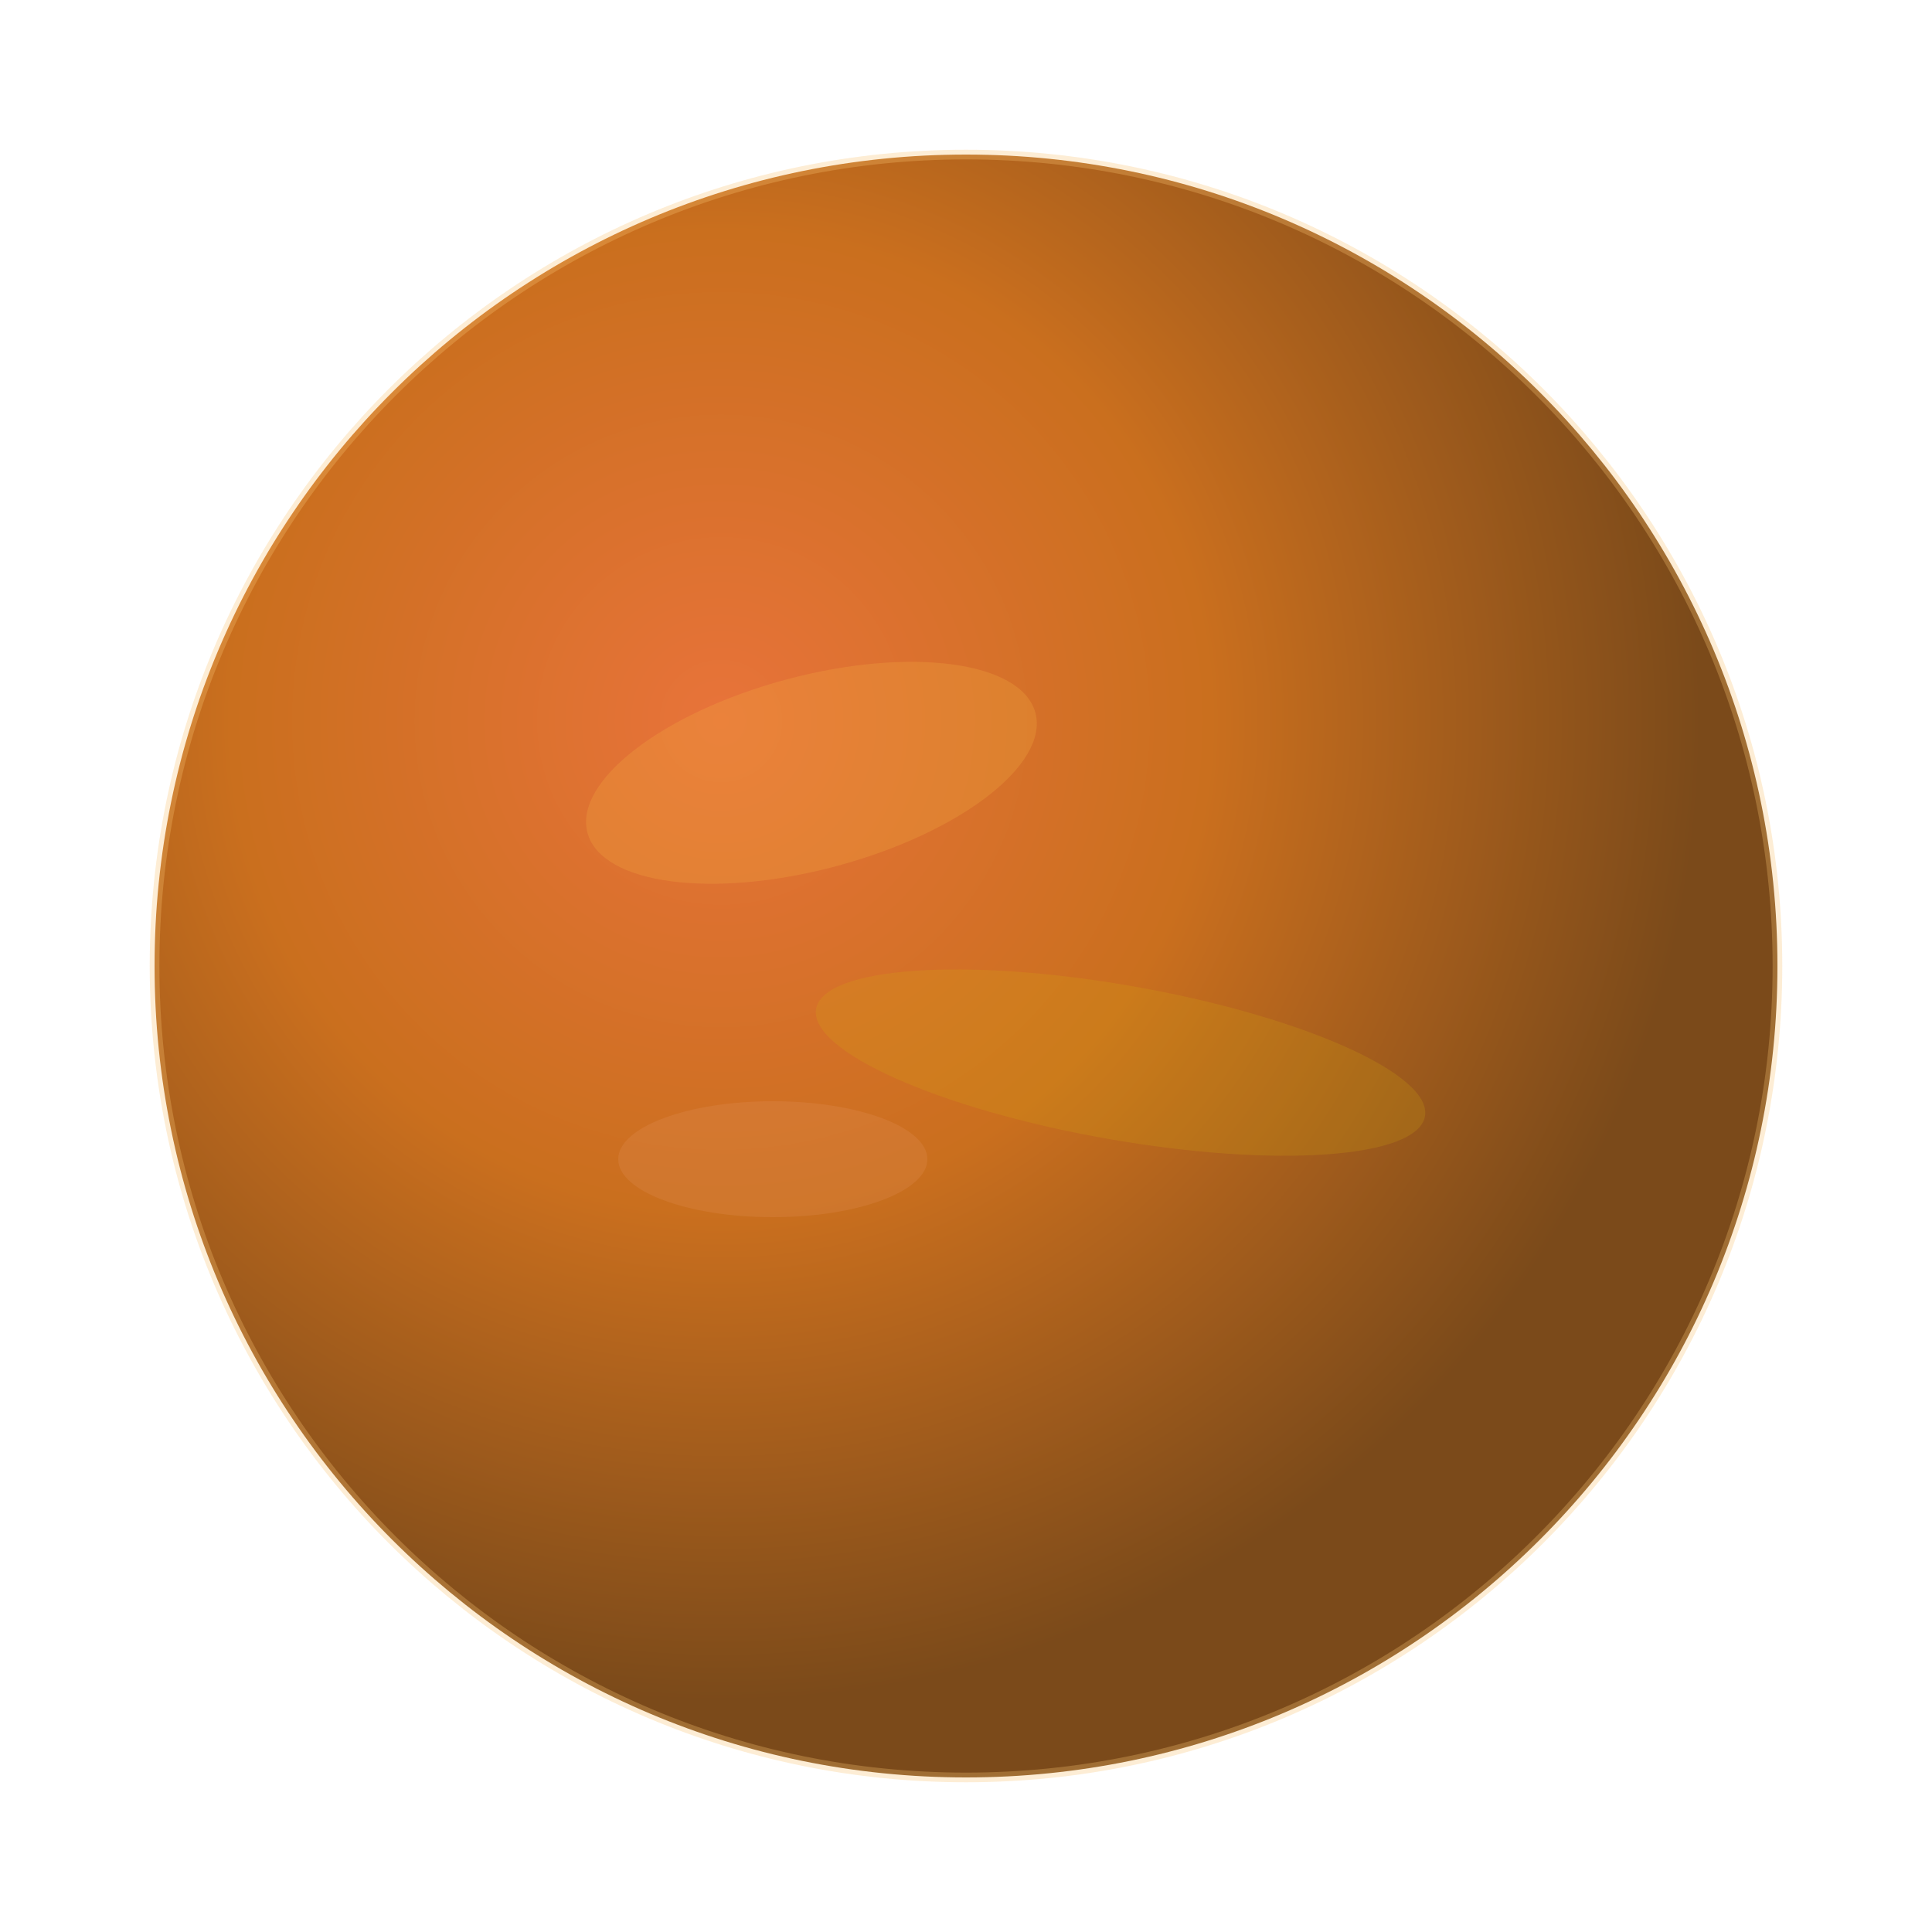
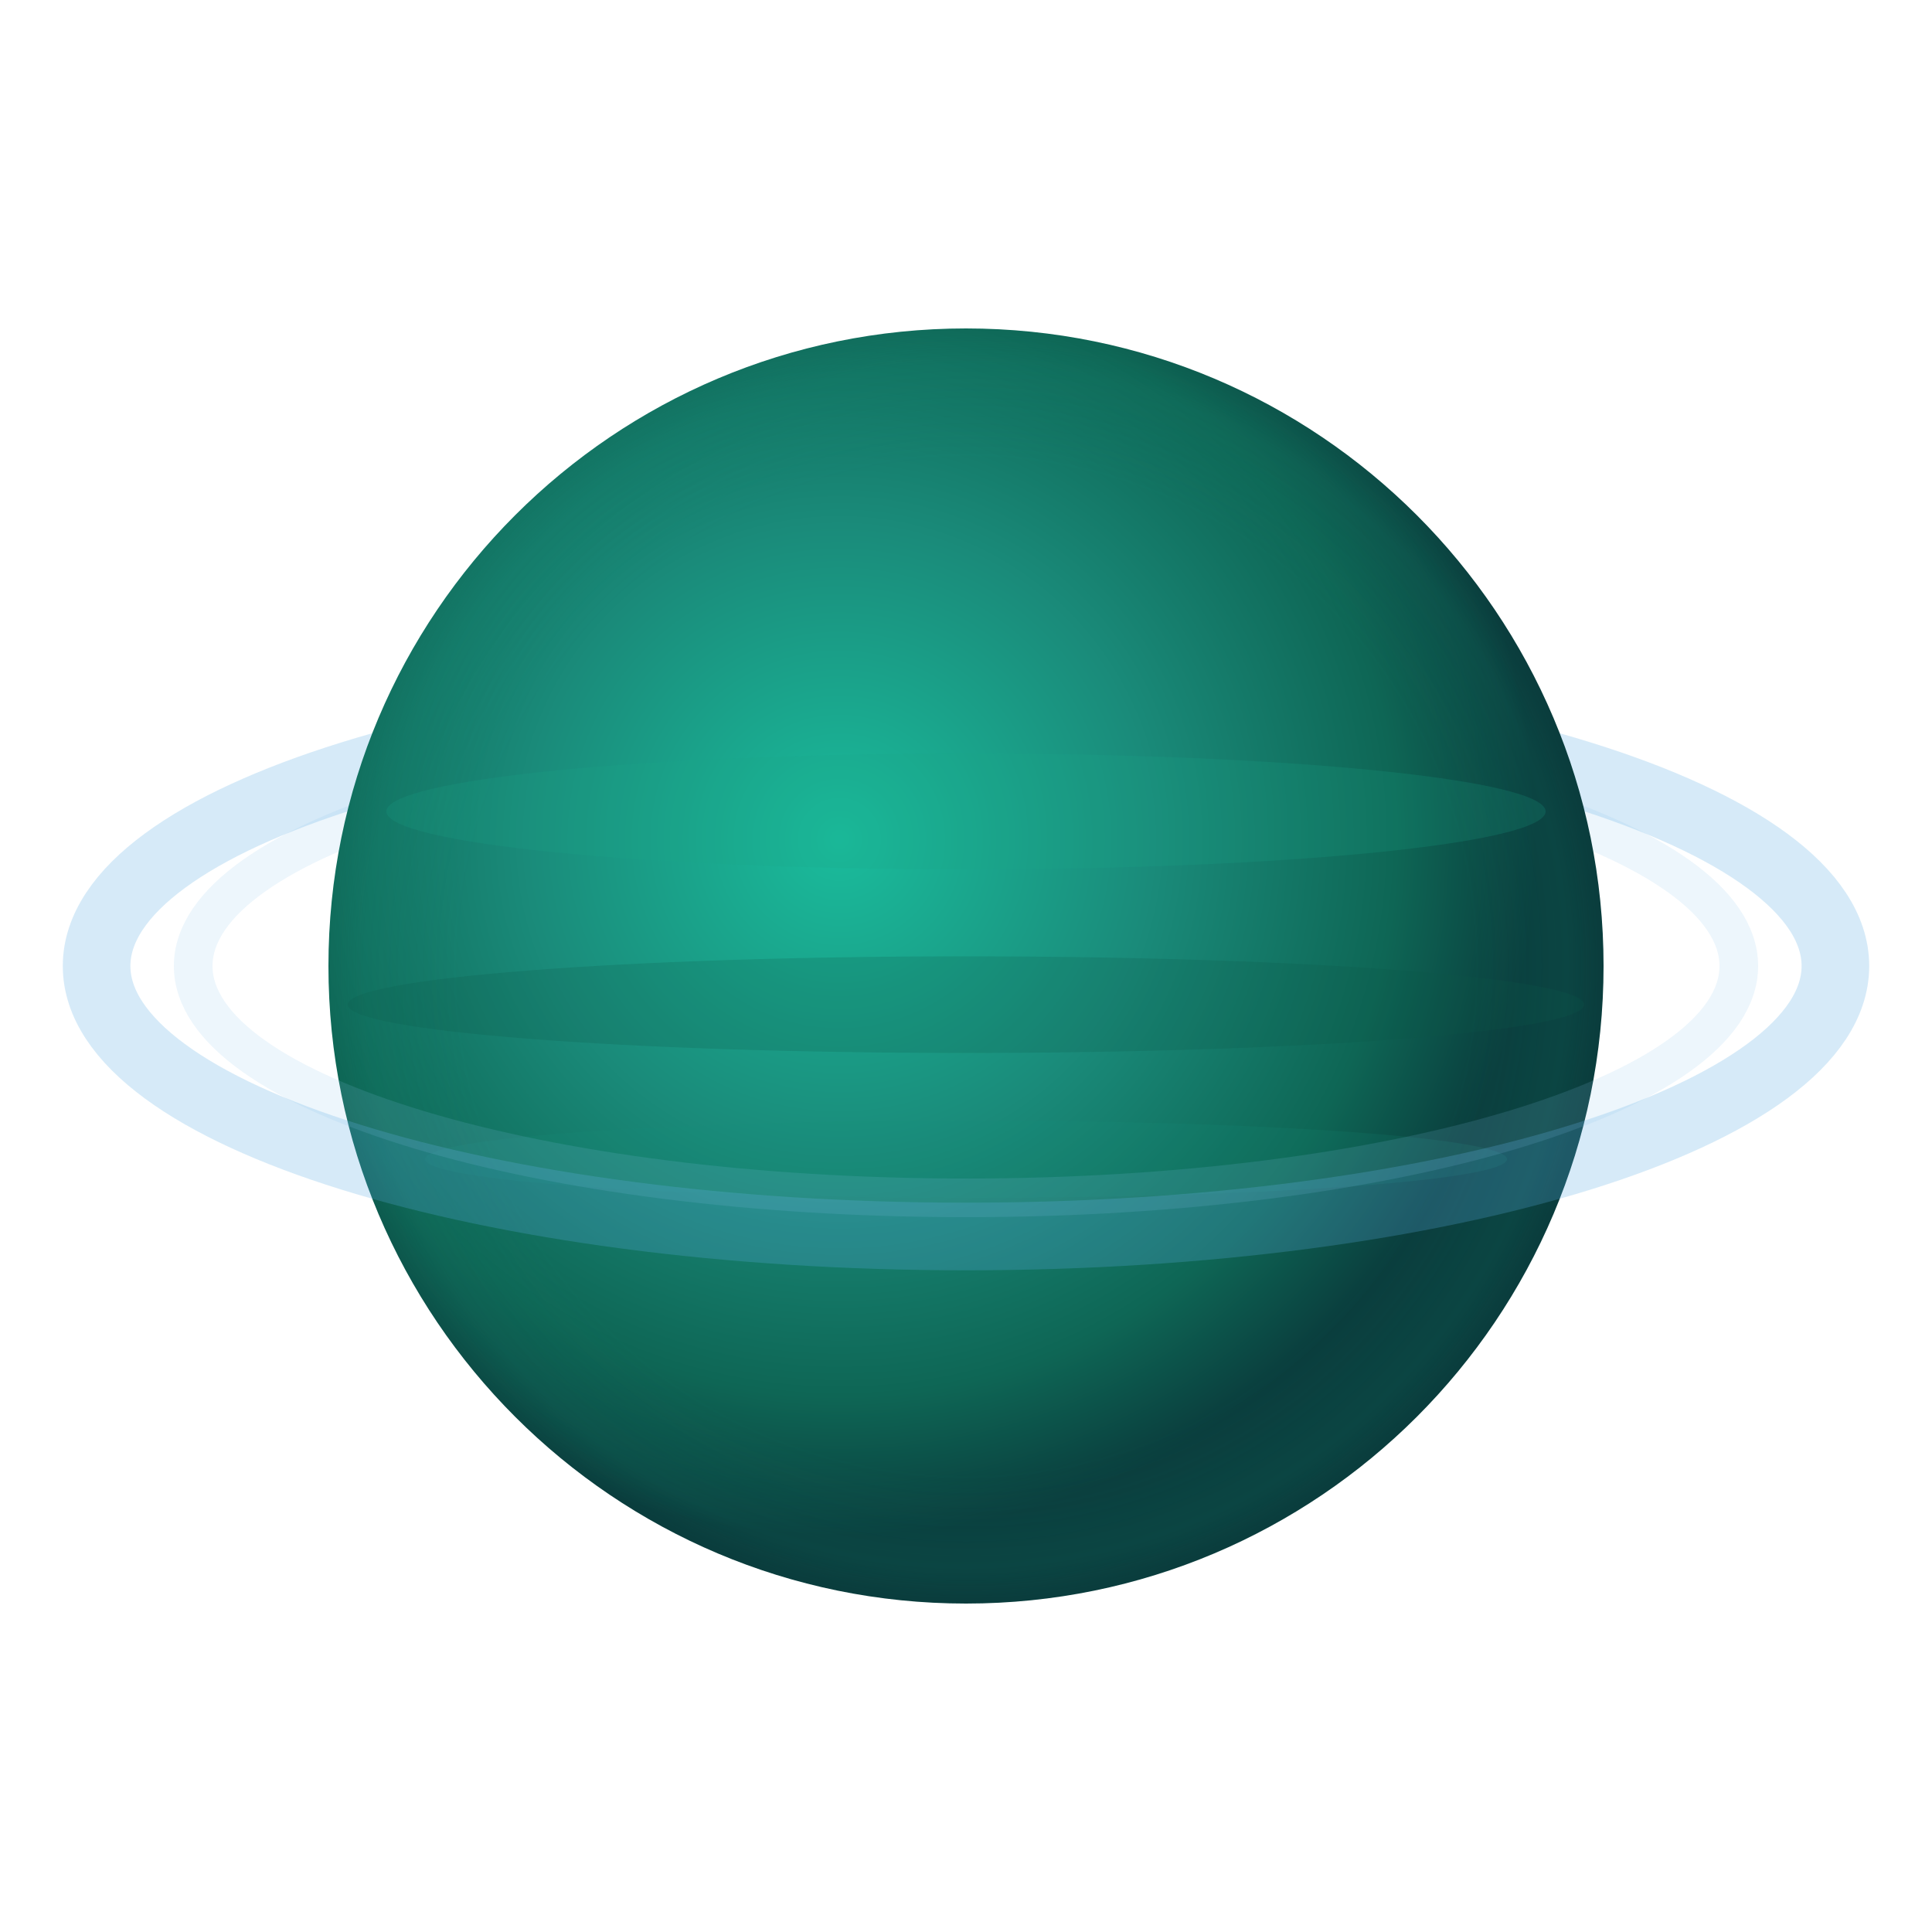
<svg xmlns="http://www.w3.org/2000/svg" viewBox="0 0 100 100">
  <defs>
-     <radialGradient id="p2" cx="0.35" cy="0.35" r="0.6">
-       <stop offset="0%" stop-color="#E8733A" />
-       <stop offset="50%" stop-color="#CA6F1E" />
-       <stop offset="100%" stop-color="#7B4A1A" />
+     <radialGradient id="giant" cx="0.4" cy="0.4" r="0.55">
+       <stop offset="0%" stop-color="#1ABC9C" />
+       <stop offset="45%" stop-color="#1A8B7A" />
+       <stop offset="80%" stop-color="#0E6655" />
+       <stop offset="100%" stop-color="#0A3D3D" />
    </radialGradient>
+     <radialGradient id="glow" cx="0.5" cy="0.5" r="0.5">
+       <stop offset="80%" stop-color="#148F77" stop-opacity="0" />
+       <stop offset="95%" stop-color="#148F77" stop-opacity="0.1" />
+       <stop offset="100%" stop-color="#148F77" stop-opacity="0" />
+     </radialGradient>
+     <clipPath id="ringBack">
+       <rect x="0" y="0" width="100" height="50" />
+     </clipPath>
+     <clipPath id="ringFront">
+       <rect x="0" y="50" width="100" height="50" />
+     </clipPath>
  </defs>
-   <circle cx="50" cy="50" r="42" fill="url(#p2)" />
-   <ellipse cx="42" cy="40" rx="12" ry="5" fill="#F5B041" opacity="0.25" transform="rotate(-15 42 40)" />
-   <ellipse cx="58" cy="55" rx="16" ry="4" fill="#D4AC0D" opacity="0.2" transform="rotate(10 58 55)" />
-   <ellipse cx="40" cy="60" rx="8" ry="3" fill="#E59866" opacity="0.2" />
-   <circle cx="50" cy="50" r="42" fill="none" stroke="#F8C471" stroke-width="0.5" opacity="0.3" />
+   <ellipse cx="50" cy="50" rx="45" ry="14" fill="none" stroke="#5DADE2" stroke-width="3.5" opacity="0.25" clip-path="url(#ringBack)" />
+   <ellipse cx="50" cy="50" rx="40" ry="12" fill="none" stroke="#85C1E9" stroke-width="2" opacity="0.15" clip-path="url(#ringBack)" />
+   <circle cx="50" cy="50" r="33" fill="url(#giant)" />
+   <ellipse cx="50" cy="42" rx="30" ry="3" fill="#17A589" opacity="0.2" />
+   <ellipse cx="50" cy="52" rx="32" ry="2.5" fill="#0B5345" opacity="0.2" />
+   <ellipse cx="50" cy="60" rx="28" ry="2" fill="#148F77" opacity="0.15" />
+   <circle cx="50" cy="50" r="33" fill="url(#glow)" />
+   <ellipse cx="50" cy="50" rx="45" ry="14" fill="none" stroke="#5DADE2" stroke-width="3.5" opacity="0.25" clip-path="url(#ringFront)" />
+   <ellipse cx="50" cy="50" rx="40" ry="12" fill="none" stroke="#85C1E9" stroke-width="2" opacity="0.15" clip-path="url(#ringFront)" />
</svg>
